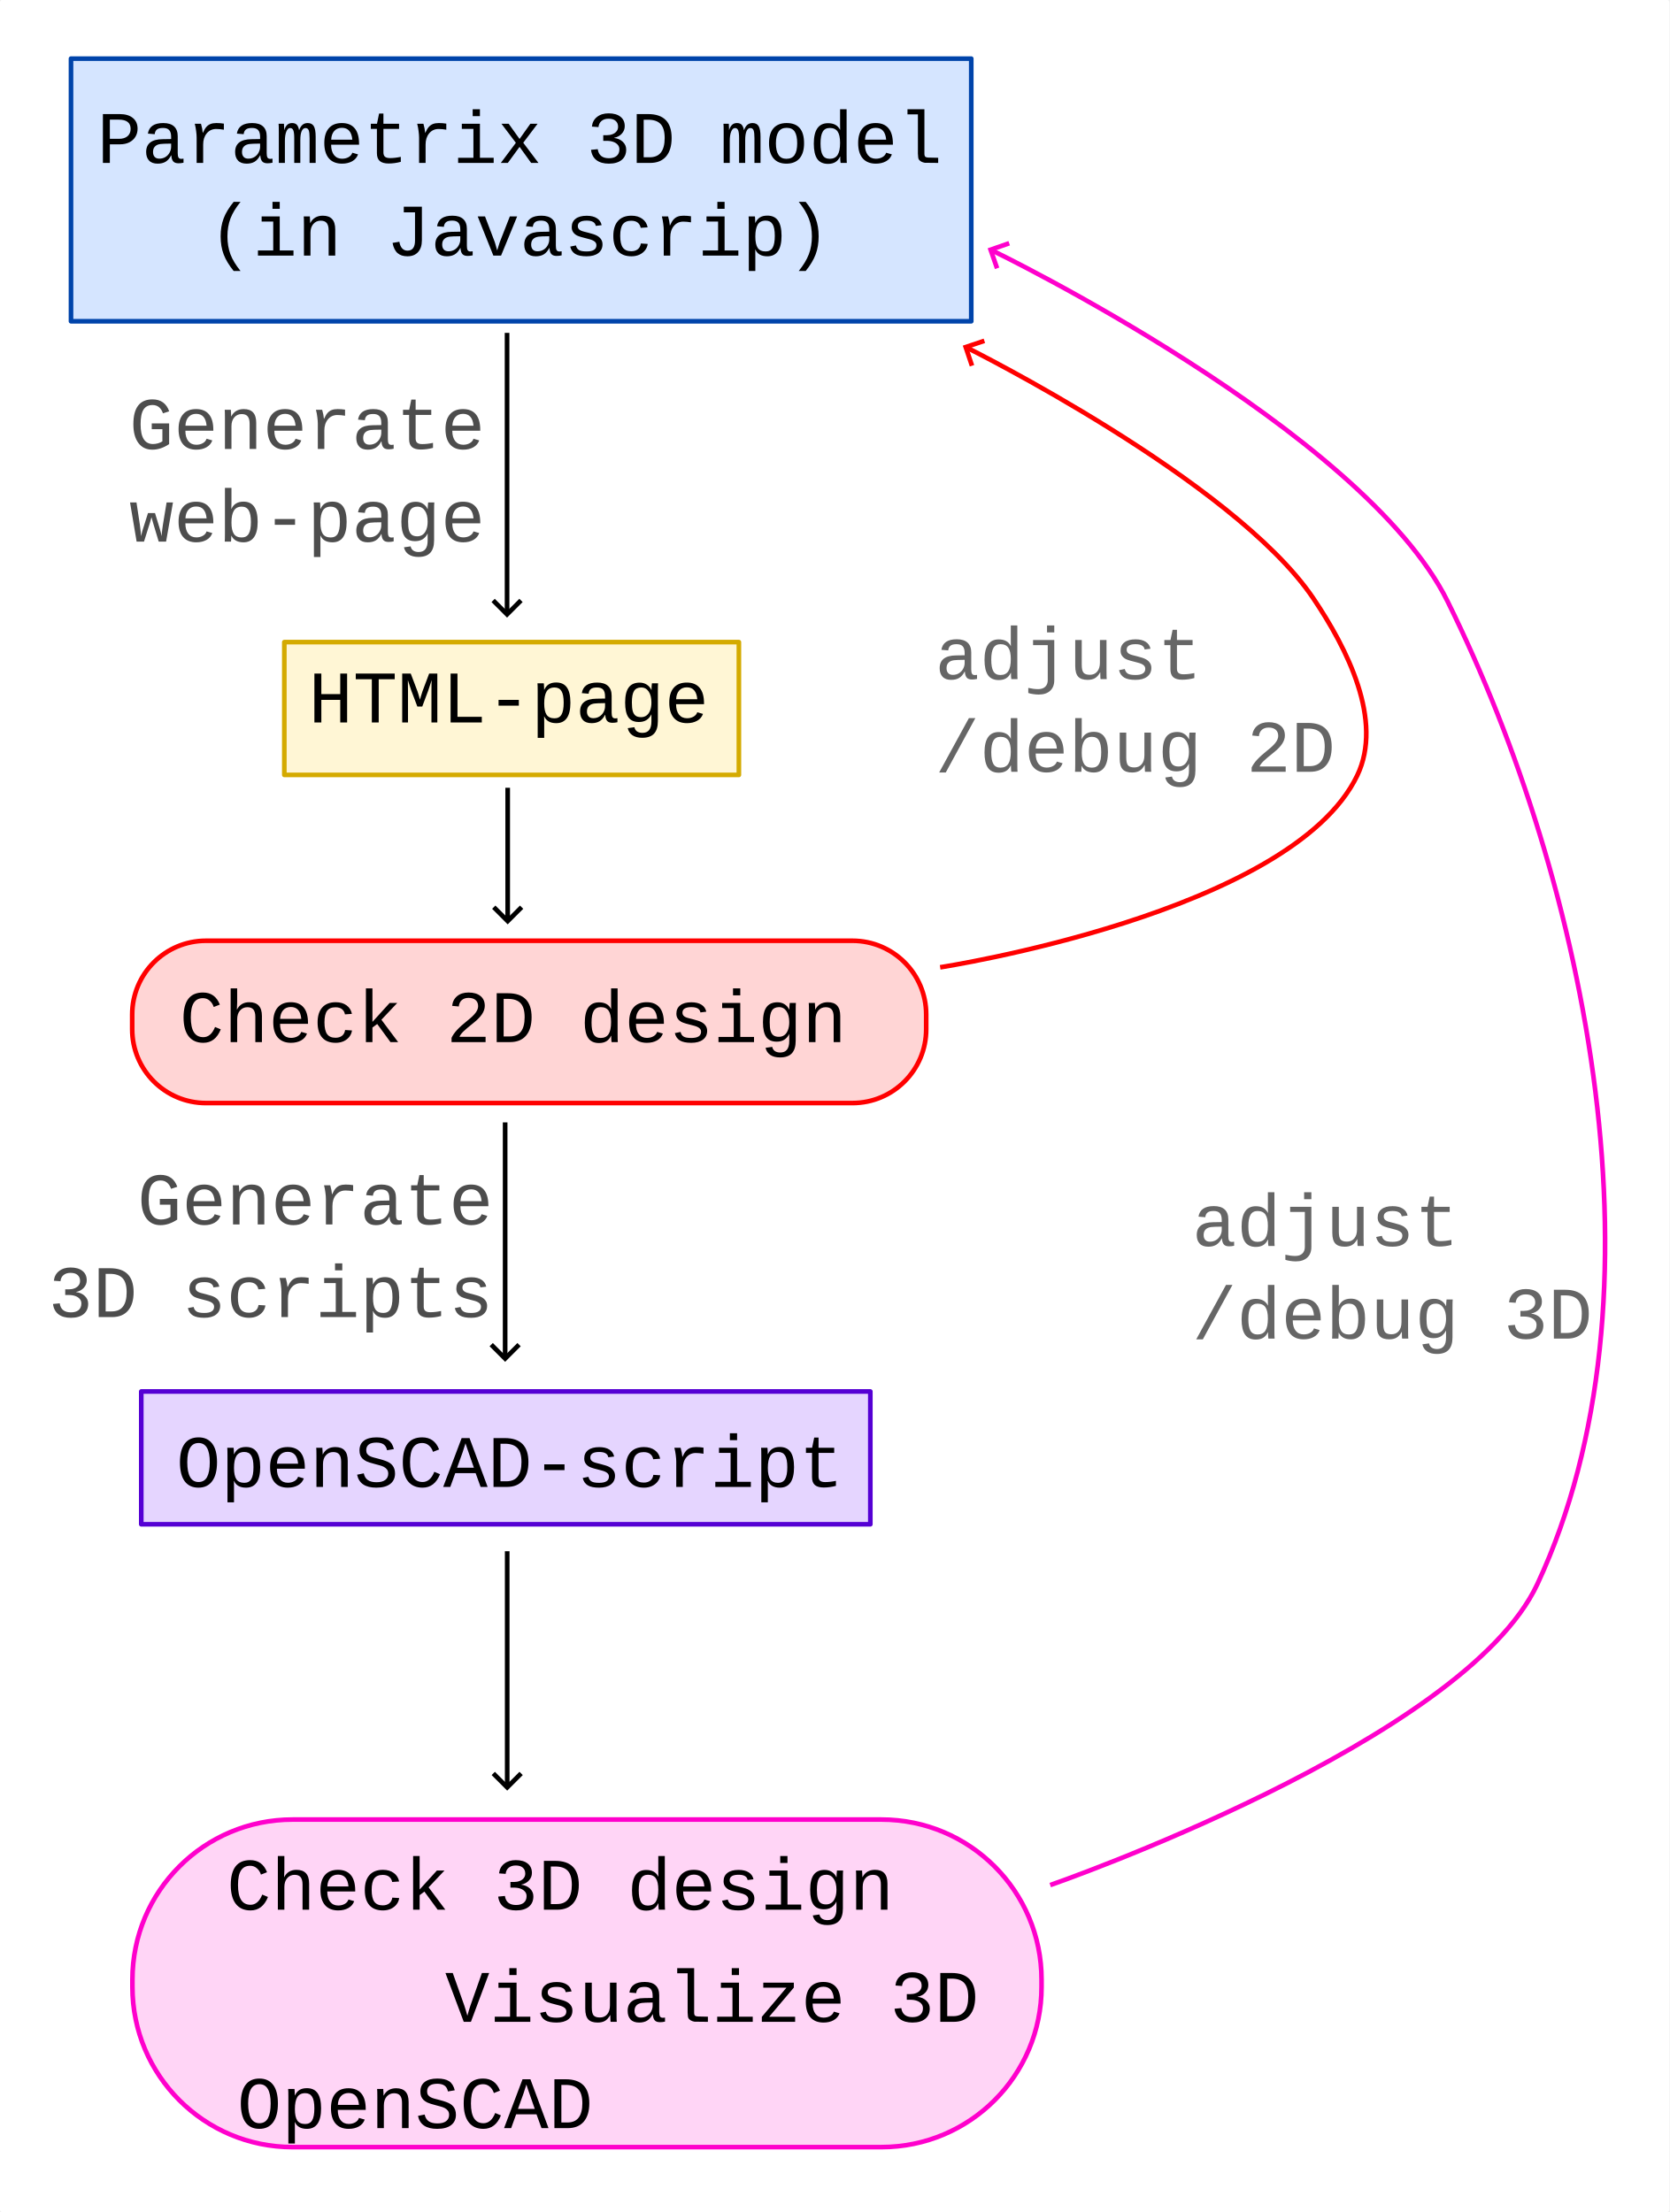
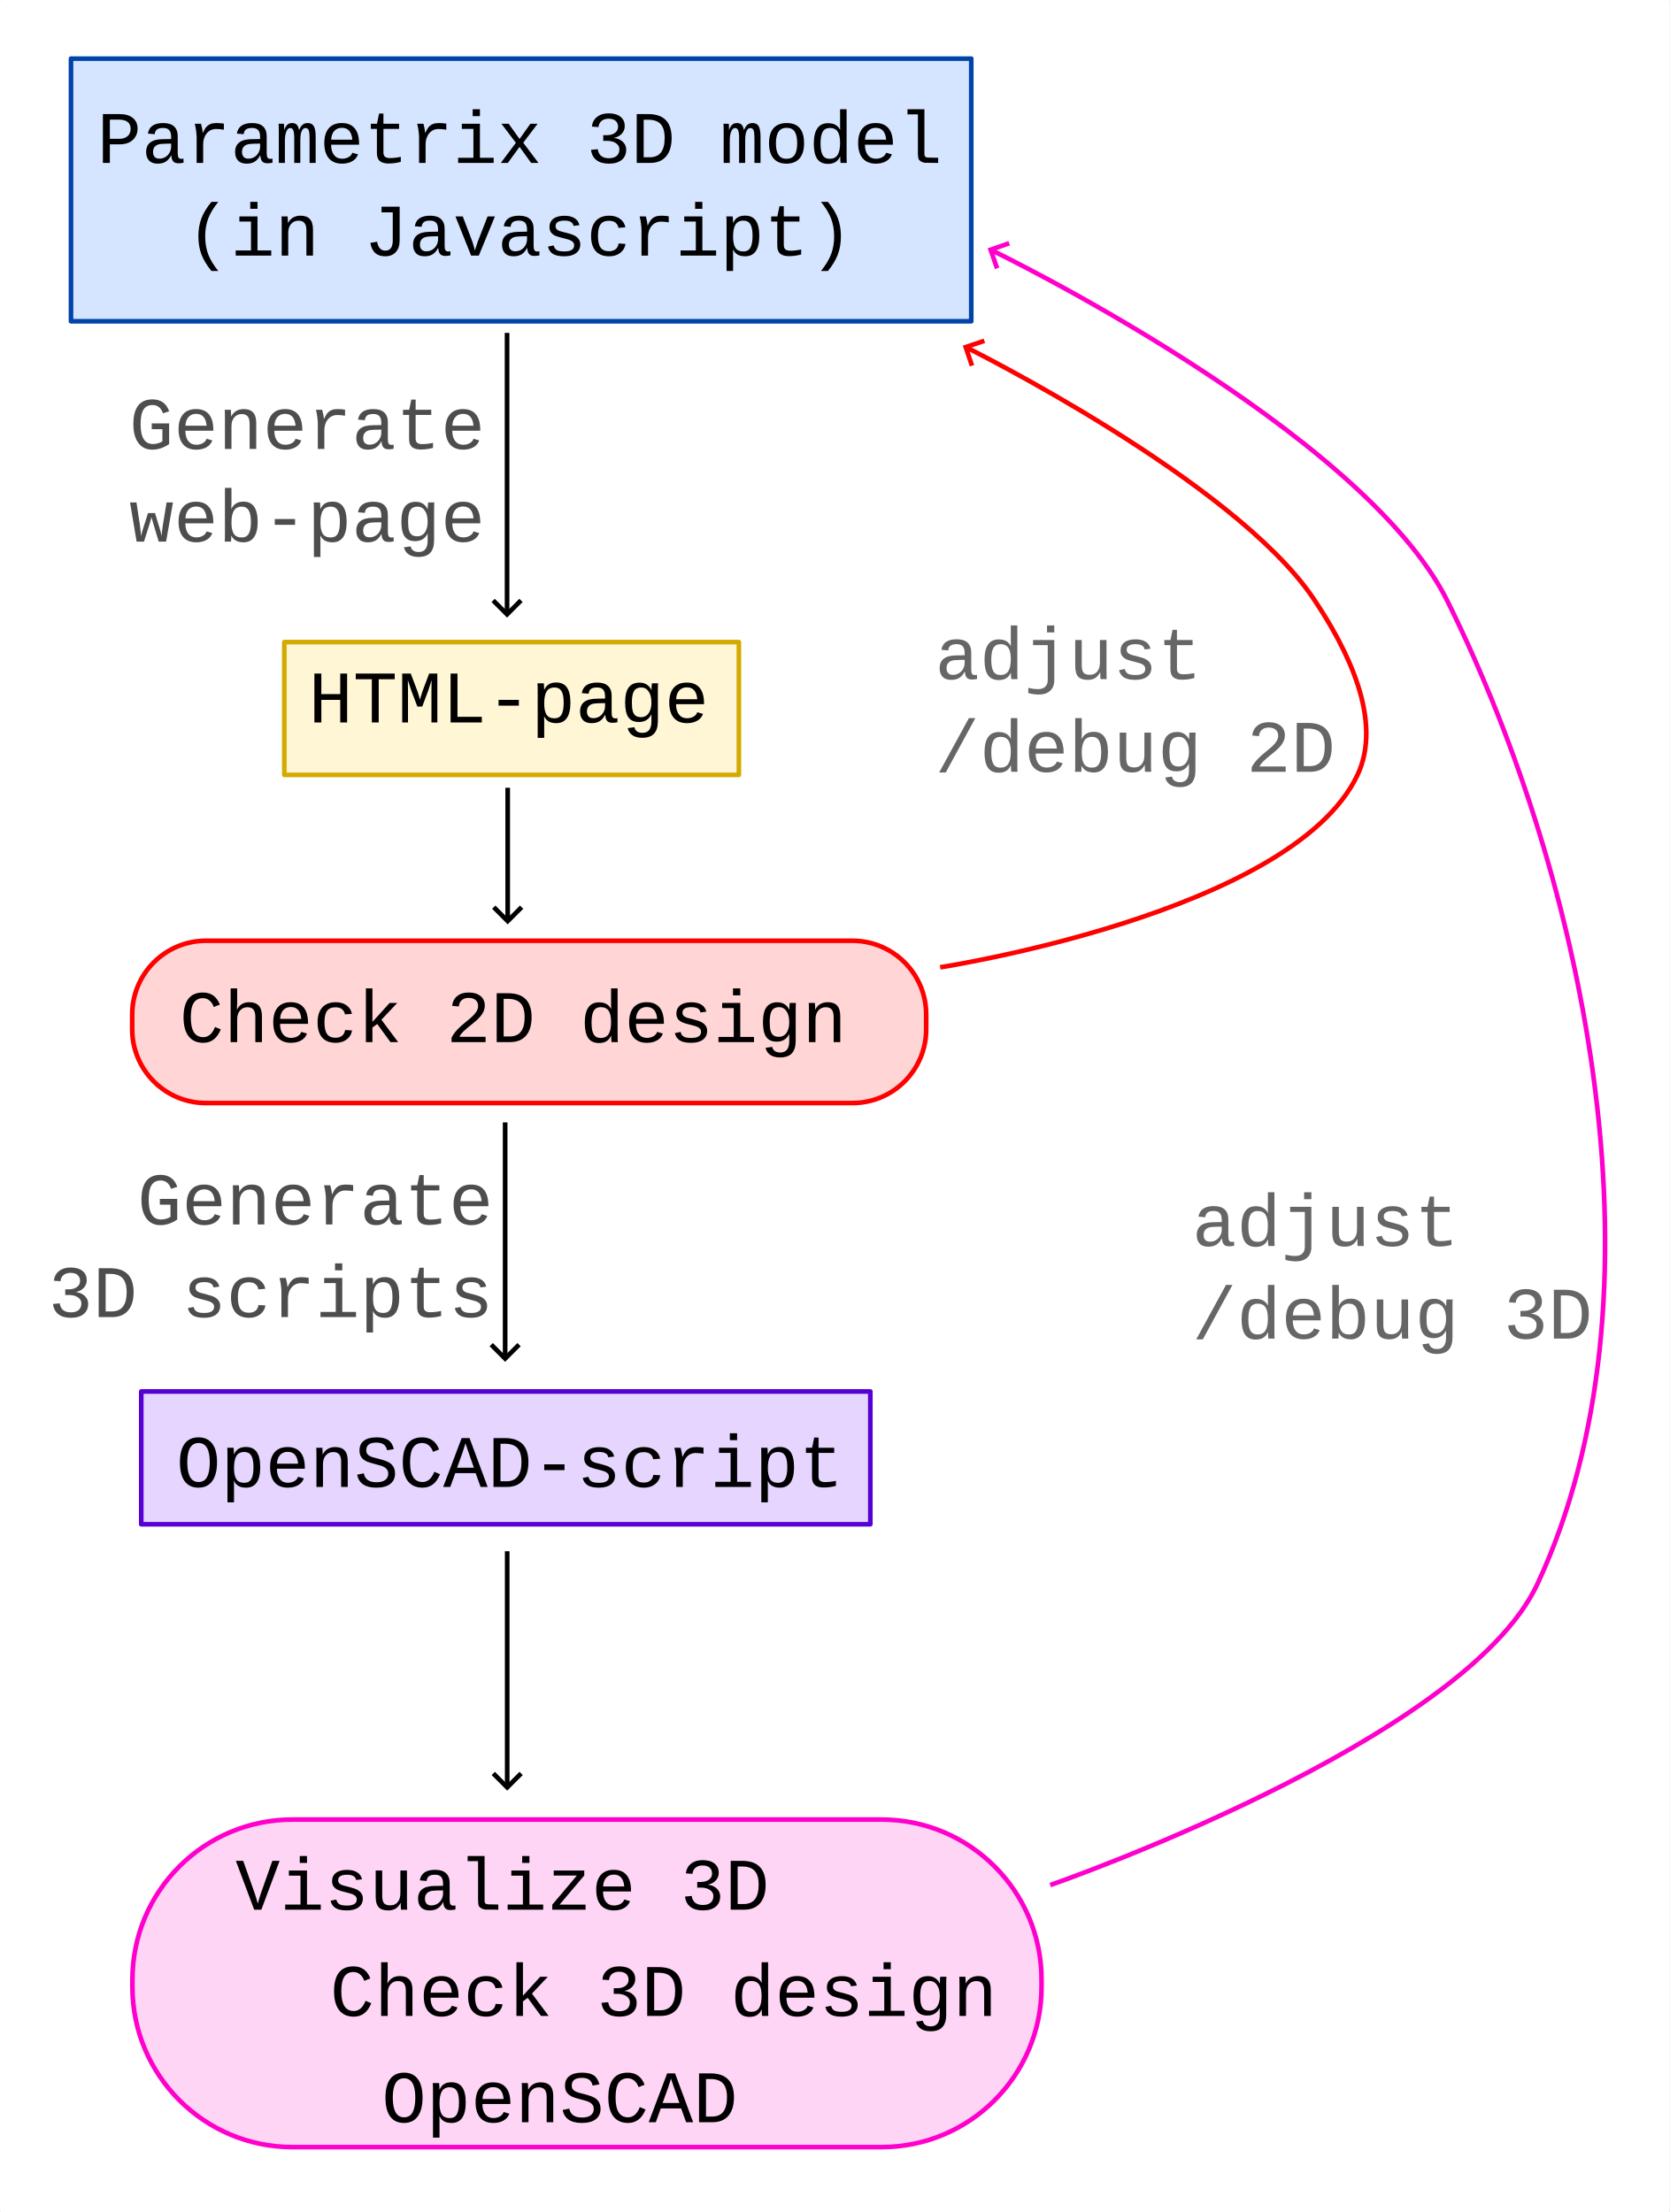
<svg xmlns="http://www.w3.org/2000/svg" width="360.308" height="477.529" viewBox="0 0 95.332 126.346" version="1.1" id="svg1" xml:space="preserve">
  <defs id="defs1">
    <rect x="405.814" y="2257.144" width="150.349" height="53.514" id="rect73" />
    <rect x="321.721" y="2412.589" width="173.92" height="41.41" id="rect72" />
    <rect x="278.4" y="2358.438" width="190.484" height="66.255" id="rect71" />
    <rect x="289.23" y="2120.173" width="154.171" height="49.054" id="rect70" />
    <rect x="86.642" y="2208.726" width="205.774" height="49.692" id="rect68" />
    <marker style="overflow:visible" id="ArrowWide" refX="0" refY="0" orient="auto-start-reverse" markerWidth="1" markerHeight="1" viewBox="0 0 1 1" preserveAspectRatio="xMidYMid">
      <path style="fill:none;stroke:context-stroke;stroke-width:1;stroke-linecap:butt" d="M 3,-3 0,0 3,3" transform="rotate(180,0.125,0)" id="path1" />
    </marker>
    <rect x="210.871" y="1395.186" width="188.573" height="113.399" id="rect44-8" />
    <rect x="31.854" y="1593.953" width="95.561" height="55.425" id="rect58-2" />
    <marker style="overflow:visible" id="ArrowWide-28" refX="0" refY="0" orient="auto-start-reverse" markerWidth="1" markerHeight="1" viewBox="0 0 1 1" preserveAspectRatio="xMidYMid">
      <path style="fill:none;stroke:context-stroke;stroke-width:1;stroke-linecap:butt" d="M 3,-3 0,0 3,3" transform="rotate(180,0.125,0)" id="path1-3" />
    </marker>
    <marker style="overflow:visible" id="ArrowWide-28-1" refX="0" refY="0" orient="auto-start-reverse" markerWidth="1" markerHeight="1" viewBox="0 0 1 1" preserveAspectRatio="xMidYMid">
      <path style="fill:none;stroke:context-stroke;stroke-width:1;stroke-linecap:butt" d="M 3,-3 0,0 3,3" transform="rotate(180,0.125,0)" id="path1-3-9" />
    </marker>
    <rect x="289.23" y="2120.173" width="154.171" height="49.054" id="rect70-9" />
    <rect x="336.374" y="1578.663" width="175.195" height="48.417" id="rect50-9" />
    <rect x="365.679" y="1771.058" width="147.163" height="43.321" id="rect60-4" />
    <marker style="overflow:visible" id="ArrowWide-28-1-2" refX="0" refY="0" orient="auto-start-reverse" markerWidth="1" markerHeight="1" viewBox="0 0 1 1" preserveAspectRatio="xMidYMid">
      <path style="fill:none;stroke:context-stroke;stroke-width:1;stroke-linecap:butt" d="M 3,-3 0,0 3,3" transform="rotate(180,0.125,0)" id="path1-3-9-8" />
    </marker>
    <rect x="405.814" y="2257.144" width="150.349" height="53.514" id="rect73-8" />
  </defs>
  <g id="layer1" transform="translate(-17.73491,-529.6469)">
    <rect style="fill:#ffffff;fill-opacity:1;stroke:#ffffff;stroke-width:0.265;stroke-linejoin:round;stroke-dasharray:none;stroke-opacity:1" id="rect74" width="95.067" height="126.082" x="17.867" y="529.779" ry="0" />
    <rect style="fill:#ffd5d5;fill-opacity:1;stroke:#ff0000;stroke-width:0.265;stroke-linejoin:round;stroke-dasharray:none;stroke-opacity:1" id="rect69" width="45.342" height="9.271" x="25.284" y="583.381" ry="4.214" />
    <rect style="fill:#d5e5ff;fill-opacity:1;stroke:#0044aa;stroke-width:0.265;stroke-linejoin:round;stroke-dasharray:none;stroke-opacity:1" id="rect52-2" width="51.41" height="15.002" x="21.789" y="532.995" />
    <text xml:space="preserve" transform="matrix(0.2645833,0,0,0.2645833,-33.32923,166.0431)" id="text43-9" style="font-style:normal;font-variant:normal;font-weight:normal;font-stretch:normal;font-size:16px;line-height:normal;font-family:'Liberation Mono';-inkscape-font-specification:'Liberation Mono';text-align:center;text-decoration-color:#000000;white-space:pre;shape-inside:url(#rect44-8);display:inline;fill:#000000;stroke-width:1;-inkscape-stroke:none;stop-color:#000000" x="90.582" y="0">
      <tspan x="213.942" y="1409.422" id="tspan1">Parametrix 3D model
</tspan>
-       <tspan x="237.946" y="1429.422" id="tspan2">(in Javascrip)</tspan>
+       <tspan x="233.146" y="1429.422" id="tspan2">(in Javascript)</tspan>
    </text>
    <rect style="fill:#fff6d5;fill-opacity:1;stroke:#d4aa00;stroke-width:0.265;stroke-linejoin:round;stroke-dasharray:none;stroke-opacity:1" id="rect52-3-4-2-5" width="25.958" height="7.585" x="33.971" y="566.323" />
    <text xml:space="preserve" transform="matrix(0.2645833,0,0,0.2645833,26.92526,145.4108)" id="text58-5" style="font-size:16px;line-height:normal;font-family:'Liberation Mono';-inkscape-font-specification:'Liberation Mono';text-decoration-color:#000000;white-space:pre;shape-inside:url(#rect58-2);display:inline;fill:#000000;stroke-width:1;-inkscape-stroke:none;stop-color:#000000">
      <tspan x="31.854" y="1608.19" id="tspan3">HTML-page</tspan>
    </text>
-     <text xml:space="preserve" transform="matrix(0.2645833,0,0,0.2645833,5.056754,1.011351)" id="text67" style="font-size:16px;line-height:normal;font-family:'Liberation Mono';-inkscape-font-specification:'Liberation Mono';text-decoration-color:#000000;white-space:pre;shape-inside:url(#rect68);fill:#000000;stroke-width:1;-inkscape-stroke:none;stop-color:#000000">
+     <text xml:space="preserve" transform="matrix(0.2645833,0,0,0.2645833,5.056754,1.011351)" id="text67" style="font-size:16px;line-height:normal;font-family:'Liberation Mono';-inkscape-font-specification:'Liberation Mono';text-decoration-color:#000000;white-space:pre;shape-inside:url(#rect68);display:inline;fill:#000000;stroke-width:1;-inkscape-stroke:none;stop-color:#000000">
      <tspan x="86.643" y="2222.963" id="tspan4">Check 2D design</tspan>
    </text>
-     <text xml:space="preserve" transform="matrix(0.2645833,0,0,0.2645833,-51.41033,-9.439274)" id="text69" style="font-size:16px;line-height:normal;font-family:'Liberation Mono';-inkscape-font-specification:'Liberation Mono';text-decoration-color:#000000;white-space:pre;shape-inside:url(#rect70);fill:#4d4d4d;stroke-width:1;-inkscape-stroke:none;stop-color:#000000">
+     <text xml:space="preserve" transform="matrix(0.2645833,0,0,0.2645833,-51.41033,-9.439274)" id="text69" style="font-size:16px;line-height:normal;font-family:'Liberation Mono';-inkscape-font-specification:'Liberation Mono';text-decoration-color:#000000;white-space:pre;shape-inside:url(#rect70);display:inline;fill:#4d4d4d;stroke-width:1;-inkscape-stroke:none;stop-color:#000000">
      <tspan x="289.23" y="2134.41" id="tspan5">Generate
</tspan>
      <tspan x="289.23" y="2154.41" id="tspan6">web-page</tspan>
    </text>
    <path style="fill:#008000;fill-opacity:1;stroke:#000000;stroke-width:0.265;stroke-linejoin:round;stroke-dasharray:none;stroke-opacity:1;marker-end:url(#ArrowWide)" d="m 46.691,548.658 v 16.013" id="path70" />
    <path style="fill:#008000;fill-opacity:1;stroke:#000000;stroke-width:0.265;stroke-linejoin:round;stroke-dasharray:none;stroke-opacity:1;marker-end:url(#ArrowWide-28)" d="m 46.727,574.642 v 7.55" id="path70-4" />
    <path style="fill:#008000;fill-opacity:1;stroke:#000000;stroke-width:0.265;stroke-linejoin:round;stroke-dasharray:none;stroke-opacity:1;marker-end:url(#ArrowWide-28-1)" d="m 46.581,593.758 v 13.422" id="path70-4-5" />
    <text xml:space="preserve" transform="matrix(0.2645833,0,0,0.2645833,-71.41638,34.85535)" id="text69-6" style="font-size:16px;line-height:normal;font-family:'Liberation Mono';-inkscape-font-specification:'Liberation Mono';text-align:end;text-decoration-color:#000000;white-space:pre;shape-inside:url(#rect70-9);display:inline;fill:#4d4d4d;stroke-width:1;-inkscape-stroke:none;stop-color:#000000" x="93.812" y="0">
      <tspan x="366.59" y="2134.41" id="tspan7">Generate
</tspan>
      <tspan x="347.387" y="2154.41" id="tspan8">3D scripts</tspan>
    </text>
    <rect style="fill:#e5d5ff;fill-opacity:1;stroke:#5500d4;stroke-width:0.265;stroke-linejoin:round;stroke-dasharray:none;stroke-opacity:1" id="rect52-3-4-9-8-4-2-5" width="41.634" height="7.585" x="25.802" y="609.126" />
    <text xml:space="preserve" transform="matrix(0.2645833,0,0,0.2645833,-61.19746,193.1244)" id="text49-1" style="font-size:16px;line-height:normal;font-family:'Liberation Mono';-inkscape-font-specification:'Liberation Mono';text-decoration-color:#000000;white-space:pre;shape-inside:url(#rect50-9);display:inline;fill:#000000;stroke-width:1;-inkscape-stroke:none;stop-color:#000000">
      <tspan x="336.373" y="1592.899" id="tspan9">OpenSCAD-script</tspan>
    </text>
    <rect style="fill:#ffd5f6;fill-opacity:1;stroke:#ff00cc;stroke-width:0.265;stroke-linejoin:round;stroke-dasharray:none;stroke-opacity:1" id="rect52-3-4-9-8-4-9-2-2-4" width="51.916" height="18.71" x="25.297" y="633.577" ry="9.147" />
-     <text xml:space="preserve" transform="matrix(0.2645833,0,0,0.2645833,-65.47527,178.8431)" id="text60-2" style="font-size:16px;line-height:normal;font-family:'Liberation Mono';-inkscape-font-specification:'Liberation Mono';text-decoration-color:#000000;white-space:pre;shape-inside:url(#rect60-4);display:inline;fill:#000000;stroke-width:1;-inkscape-stroke:none;stop-color:#000000">
+     <text xml:space="preserve" transform="matrix(0.2645833,0,0,0.2645833,-57.2159,178.506)" id="text60-2" style="font-size:16px;line-height:normal;font-family:'Liberation Mono';-inkscape-font-specification:'Liberation Mono';text-decoration-color:#000000;white-space:pre;shape-inside:url(#rect60-4);display:inline;fill:#000000;stroke-width:1;-inkscape-stroke:none;stop-color:#000000">
      <tspan x="365.68" y="1785.295" id="tspan10">OpenSCAD</tspan>
    </text>
    <path style="fill:#008000;fill-opacity:1;stroke:#000000;stroke-width:0.265;stroke-linejoin:round;stroke-dasharray:none;stroke-opacity:1;marker-end:url(#ArrowWide-28-1-2)" d="m 46.699,618.25 v 13.422" id="path70-4-5-2" />
-     <text xml:space="preserve" transform="matrix(0.2645833,0,0,0.2645833,-42.98241,10.9563)" id="text70" style="font-size:16px;line-height:normal;font-family:'Liberation Mono';-inkscape-font-specification:'Liberation Mono';text-decoration-color:#000000;white-space:pre;shape-inside:url(#rect71);fill:#000000;stroke-width:1;-inkscape-stroke:none;stop-color:#000000">
+     <text xml:space="preserve" transform="matrix(0.2645833,0,0,0.2645833,-37.08286,17.0244)" id="text70" style="font-size:16px;line-height:normal;font-family:'Liberation Mono';-inkscape-font-specification:'Liberation Mono';text-decoration-color:#000000;white-space:pre;shape-inside:url(#rect71);display:inline;fill:#000000;stroke-width:1;-inkscape-stroke:none;stop-color:#000000">
      <tspan x="278.4" y="2372.674" id="tspan11">Check 3D design</tspan>
    </text>
-     <text xml:space="preserve" transform="matrix(0.2645833,0,0,0.2645833,-41.97105,3.034052)" id="text71" style="font-size:16px;line-height:normal;font-family:'Liberation Mono';-inkscape-font-specification:'Liberation Mono';text-decoration-color:#000000;white-space:pre;shape-inside:url(#rect72);fill:#000000;stroke-width:1;-inkscape-stroke:none;stop-color:#000000">
+     <text xml:space="preserve" transform="matrix(0.2645833,0,0,0.2645833,-53.9387,-3.371169)" id="text71" style="font-size:16px;line-height:normal;font-family:'Liberation Mono';-inkscape-font-specification:'Liberation Mono';text-decoration-color:#000000;white-space:pre;shape-inside:url(#rect72);display:inline;fill:#000000;stroke-width:1;-inkscape-stroke:none;stop-color:#000000">
      <tspan x="321.721" y="2426.826" id="tspan12">Visualize 3D</tspan>
    </text>
    <path style="fill:none;fill-opacity:1;stroke:#ff0000;stroke-width:0.265;stroke-linejoin:round;stroke-dasharray:none;stroke-opacity:1;marker-end:url(#ArrowWide)" d="m 71.424,584.898 c 0,0 20.031,-3.08 23.817,-10.956 1.507,-3.136 -0.569,-7.246 -2.516,-10.13 -4.555,-6.745 -19.783,-14.311 -19.783,-14.311" id="path72" />
    <path style="fill:none;fill-opacity:1;stroke:#ff00cc;stroke-width:0.265;stroke-linejoin:round;stroke-dasharray:none;stroke-opacity:1;marker-end:url(#ArrowWide)" d="m 77.708,637.32 c 0,0 23.618,-8.188 27.82,-17.193 7.651,-16.395 2.895,-39.914 -5.127,-56.13 -4.858,-9.82 -26.037,-20.058 -26.037,-20.058" id="path73" />
-     <text xml:space="preserve" transform="matrix(0.2645833,0,0,0.2645833,-36.24007,-32.53178)" id="text73" style="font-size:16px;line-height:normal;font-family:'Liberation Mono';-inkscape-font-specification:'Liberation Mono';text-decoration-color:#000000;white-space:pre;shape-inside:url(#rect73);fill:#666666;stroke-width:1;-inkscape-stroke:none;stop-color:#000000">
+     <text xml:space="preserve" transform="matrix(0.2645833,0,0,0.2645833,-36.24007,-32.53178)" id="text73" style="font-size:16px;line-height:normal;font-family:'Liberation Mono';-inkscape-font-specification:'Liberation Mono';text-decoration-color:#000000;white-space:pre;shape-inside:url(#rect73);display:inline;fill:#666666;stroke-width:1;-inkscape-stroke:none;stop-color:#000000">
      <tspan x="405.814" y="2271.381" id="tspan13">adjust
</tspan>
      <tspan x="405.814" y="2291.381" id="tspan14">/debug 2D</tspan>
    </text>
    <text xml:space="preserve" transform="matrix(0.2645833,0,0,0.2645833,-21.55885,-0.1551397)" id="text73-3" style="font-size:16px;line-height:normal;font-family:'Liberation Mono';-inkscape-font-specification:'Liberation Mono';text-decoration-color:#000000;white-space:pre;shape-inside:url(#rect73-8);display:inline;fill:#666666;stroke-width:1;-inkscape-stroke:none;stop-color:#000000">
      <tspan x="405.814" y="2271.381" id="tspan15">adjust
</tspan>
      <tspan x="405.814" y="2291.381" id="tspan16">/debug 3D</tspan>
    </text>
  </g>
</svg>
